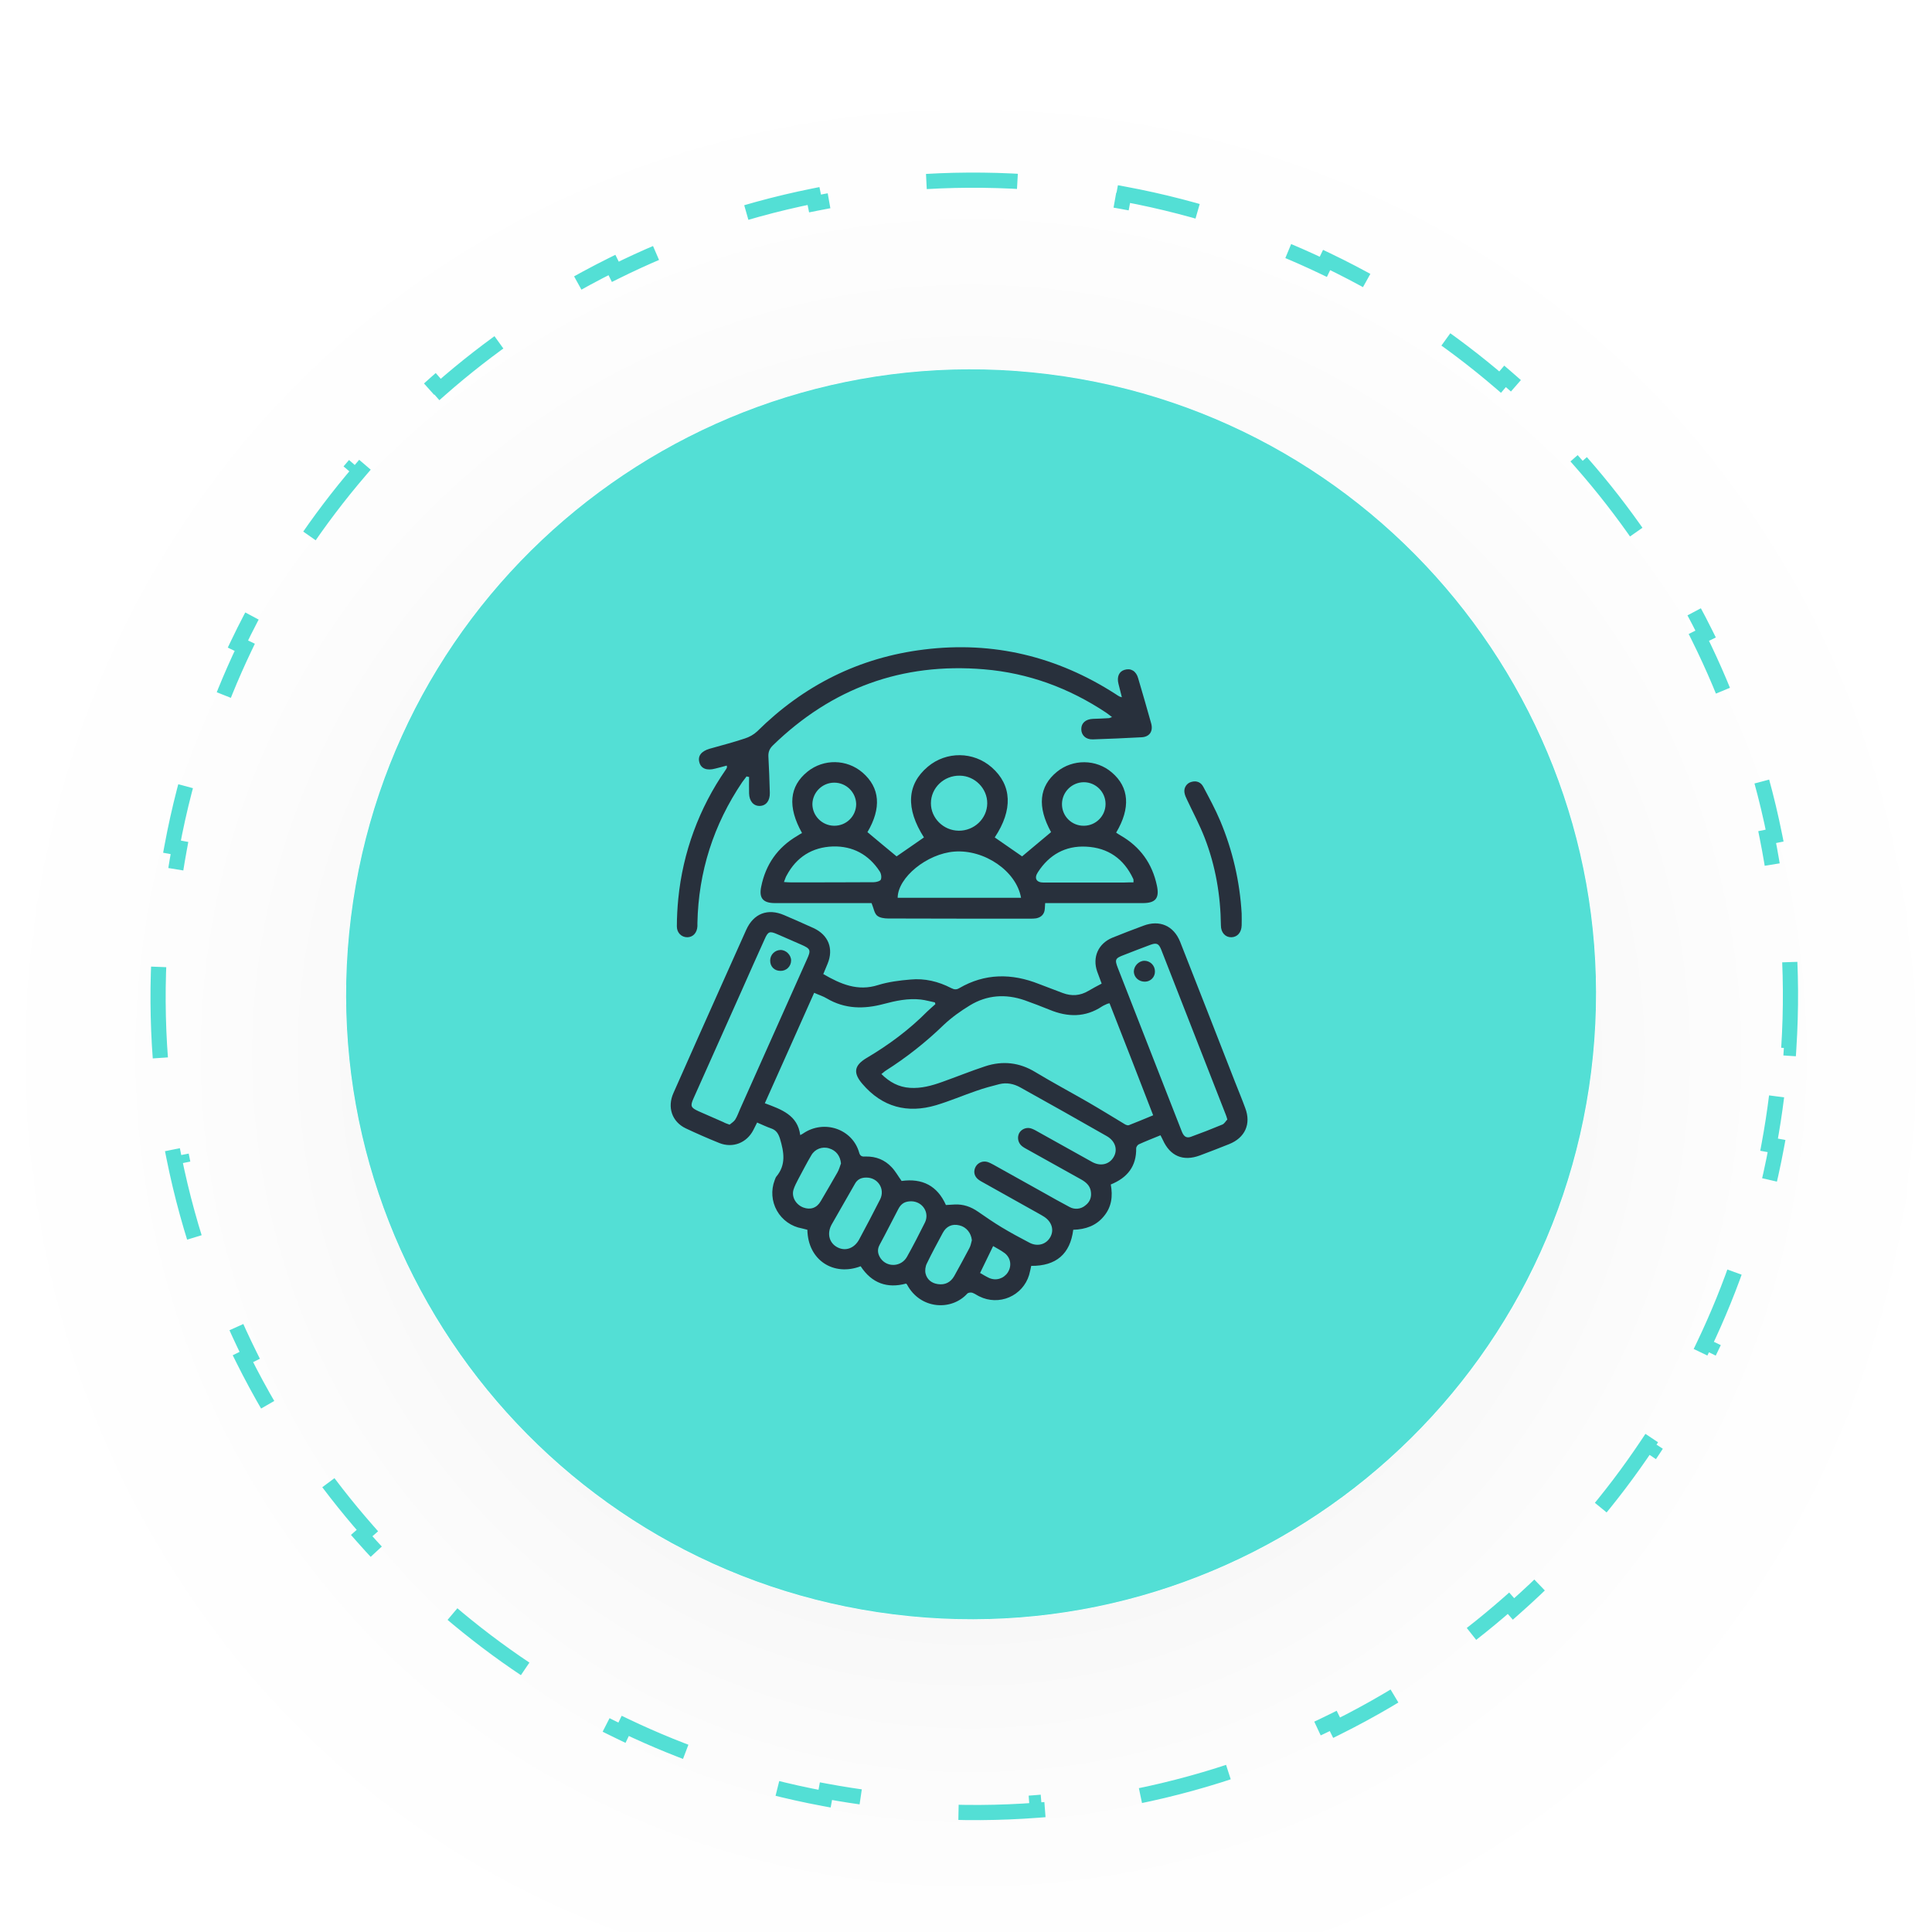
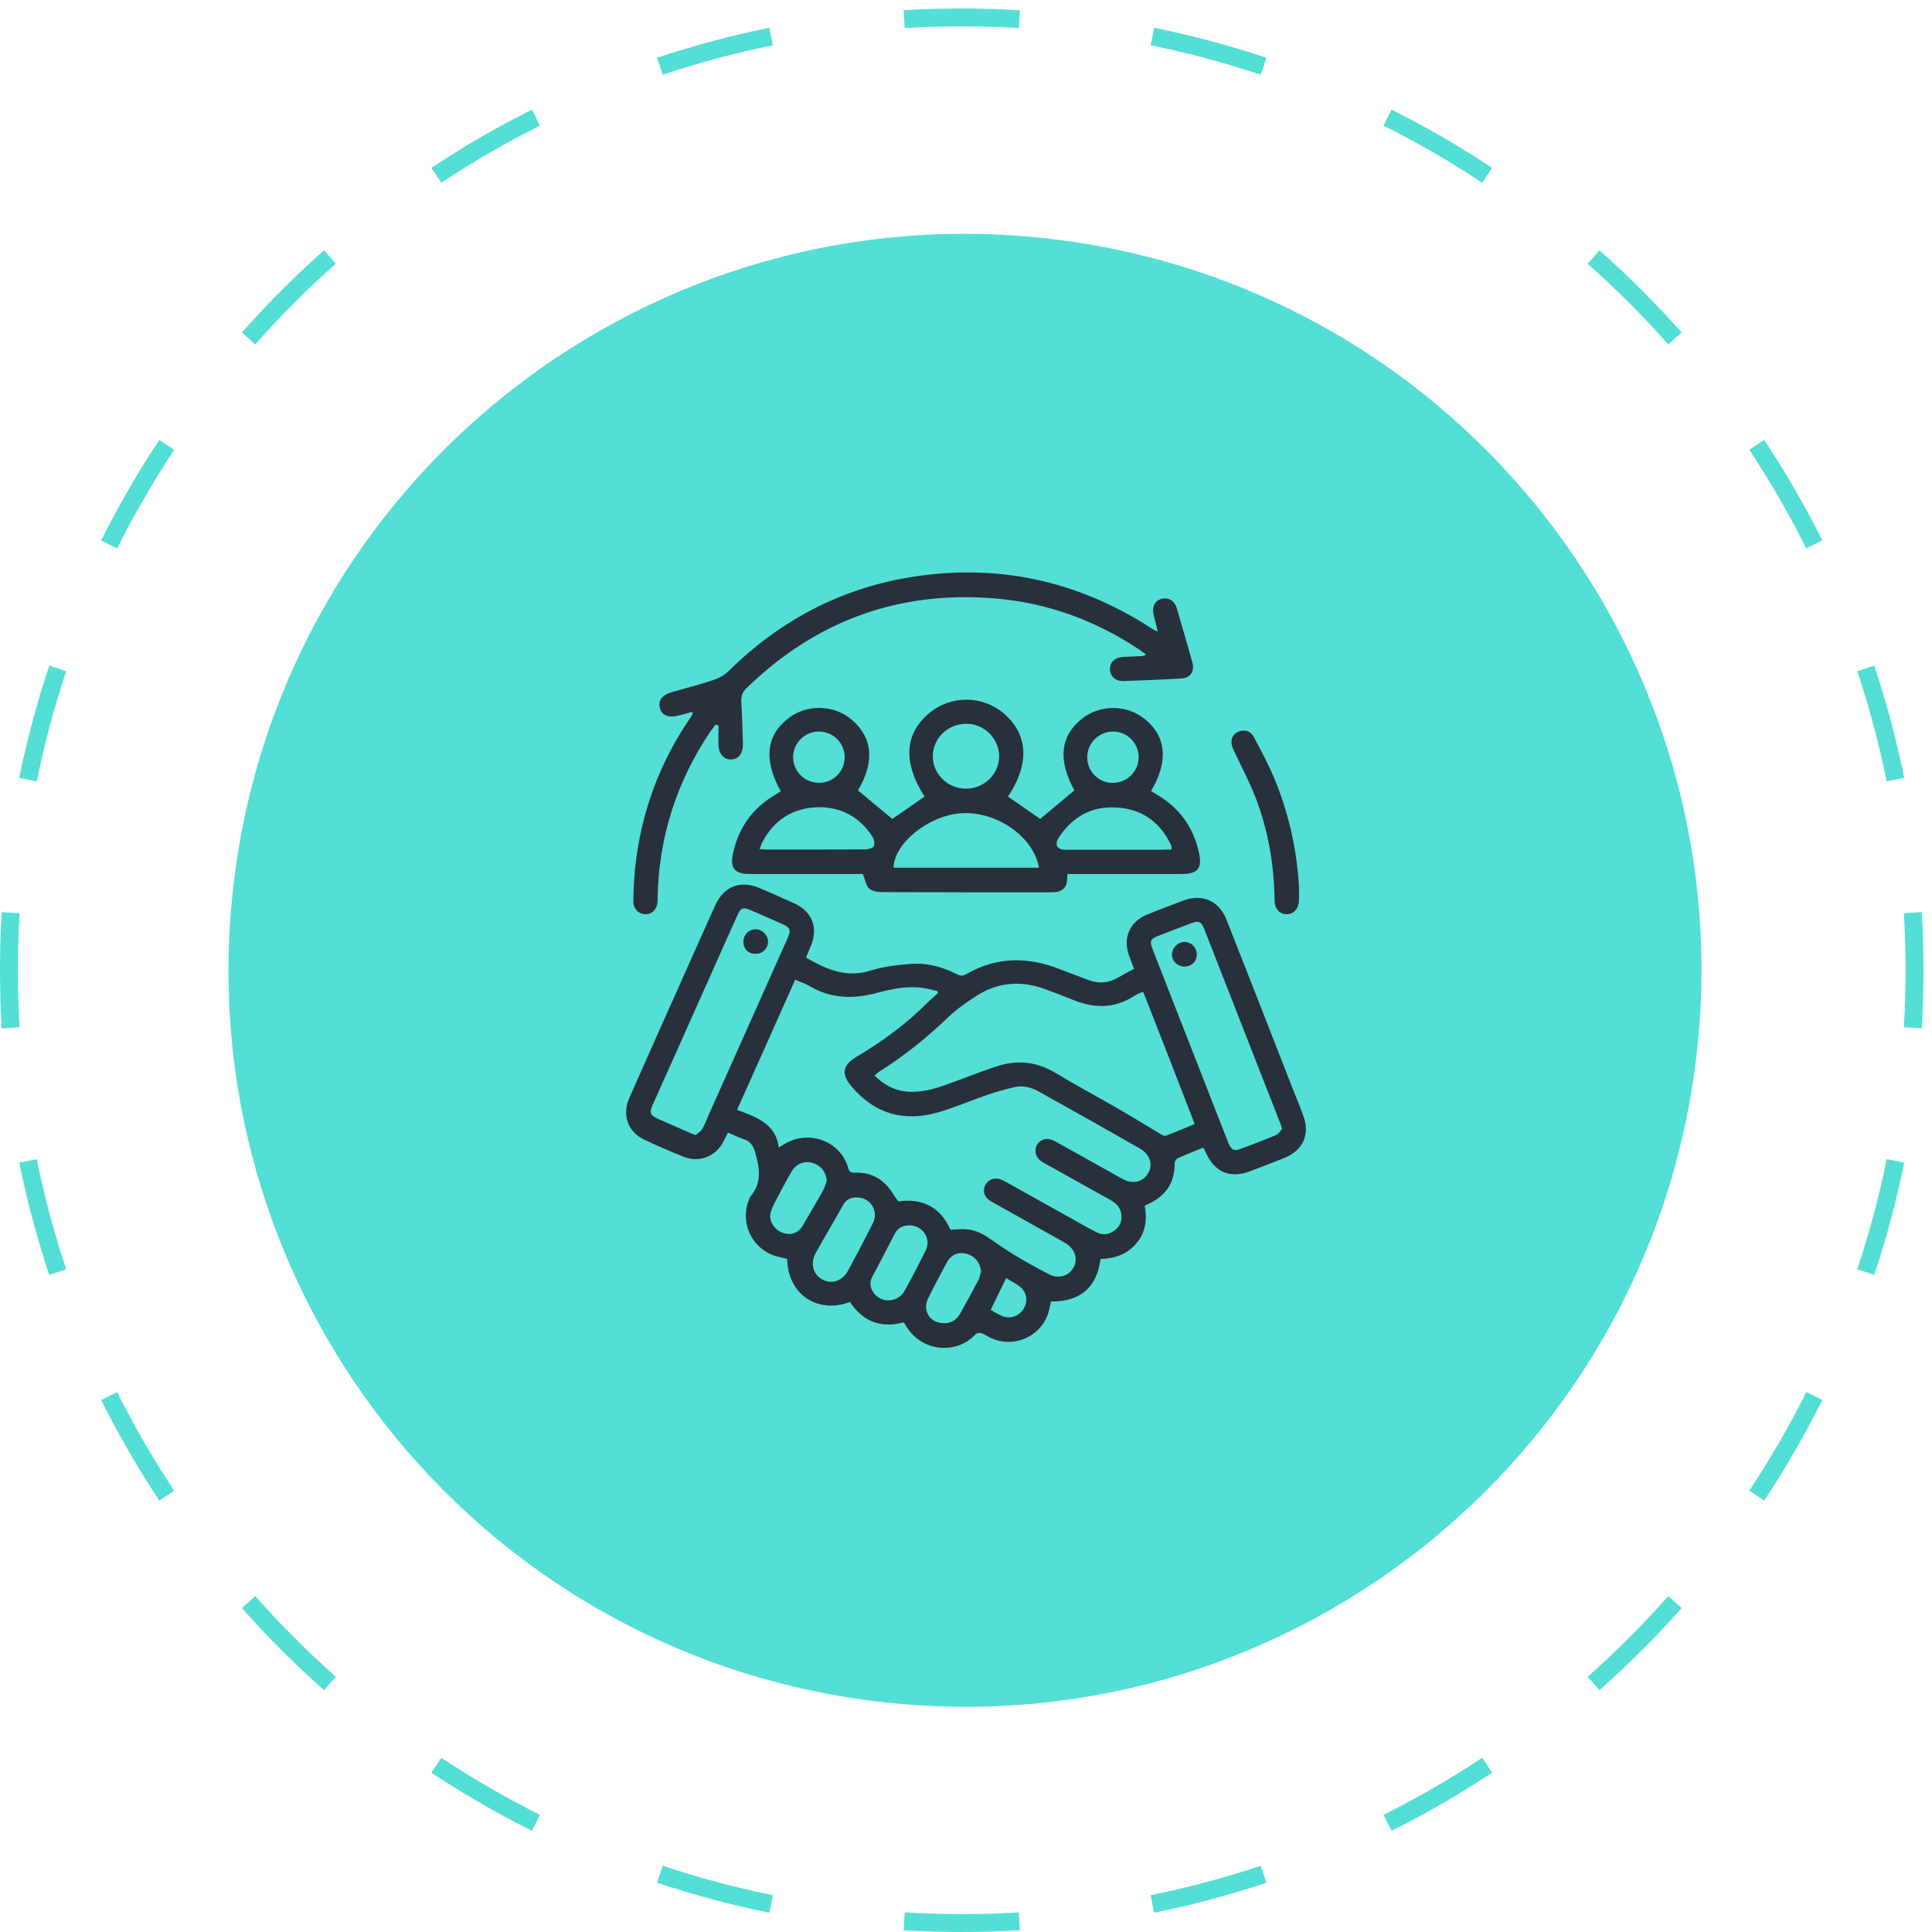
- <svg xmlns="http://www.w3.org/2000/svg" viewBox="0 0 140 140" fill="none">
-   <g transform="translate(-24 -18) scale(1.1)">
-     <g filter="url(#a)">
-       <path d="M126.64 86.956c2.812-22.561-13.197-43.13-35.759-45.943-22.56-2.812-43.13 13.197-45.943 35.758-2.812 22.561 13.197 43.131 35.758 45.943 22.562 2.813 43.131-13.197 45.944-35.758Z" fill="#53DFD5" />
-     </g>
-     <path d="M138.853 88.589a53.279 53.279 0 0 1-.493 3.182l.492.091a53.864 53.864 0 0 1-1.901 7.33l-.474-.16a52.922 52.922 0 0 1-2.418 5.962l.451.216a53.44 53.44 0 0 1-3.743 6.583l-.416-.278a53.411 53.411 0 0 1-3.885 5.127l.379.325a53.942 53.942 0 0 1-5.322 5.389l-.33-.376a53.664 53.664 0 0 1-5.076 3.951l.282.412a53.835 53.835 0 0 1-6.53 3.837l-.222-.448a53.178 53.178 0 0 1-5.923 2.507l.167.472a53.616 53.616 0 0 1-7.3 2.013l-.099-.49a52.907 52.907 0 0 1-6.373.88l.038.498c-2.49.19-5.018.208-7.572.044l.032-.499a54.08 54.08 0 0 1-6.388-.797l-.091.492a53.872 53.872 0 0 1-7.33-1.901l.16-.474a52.96 52.96 0 0 1-5.962-2.418l-.216.451a53.435 53.435 0 0 1-6.583-3.743l.277-.416a53.299 53.299 0 0 1-5.126-3.885l-.325.379a53.89 53.89 0 0 1-5.389-5.322l.376-.33a53.63 53.63 0 0 1-3.951-5.076l-.412.282a53.92 53.92 0 0 1-3.837-6.53l.448-.222a53.25 53.25 0 0 1-2.507-5.923l-.472.167a53.427 53.427 0 0 1-2.013-7.3l.49-.099a52.867 52.867 0 0 1-.88-6.373l-.498.038a53.783 53.783 0 0 1-.044-7.572l.5.032a54.16 54.16 0 0 1 .796-6.388l-.492-.091a53.8 53.8 0 0 1 1.901-7.33l.474.16c.69-2.051 1.499-4.04 2.418-5.962l-.451-.216a53.426 53.426 0 0 1 3.743-6.583l.416.277a53.202 53.202 0 0 1 3.886-5.126l-.38-.325a53.967 53.967 0 0 1 5.322-5.389l.33.376a53.61 53.61 0 0 1 5.076-3.951l-.282-.412a53.981 53.981 0 0 1 6.53-3.837l.222.448a53.212 53.212 0 0 1 5.923-2.507l-.167-.472a53.429 53.429 0 0 1 7.3-2.013l.1.49a52.868 52.868 0 0 1 6.372-.88l-.038-.498c2.49-.19 5.018-.208 7.572-.044l-.032.5a54.144 54.144 0 0 1 6.388.796l.091-.492a53.826 53.826 0 0 1 7.33 1.901l-.16.474a52.802 52.802 0 0 1 5.962 2.418l.216-.451a53.431 53.431 0 0 1 6.583 3.743l-.278.416a53.15 53.15 0 0 1 5.127 3.886l.325-.38a54.027 54.027 0 0 1 5.389 5.322l-.376.33a53.643 53.643 0 0 1 3.951 5.076l.412-.282a53.895 53.895 0 0 1 3.837 6.53l-.448.222a53.133 53.133 0 0 1 2.507 5.923l.472-.167a53.59 53.59 0 0 1 2.013 7.3l-.49.1c.419 2.088.715 4.215.88 6.372l.498-.038c.19 2.49.208 5.018.044 7.572l-.499-.032a54.065 54.065 0 0 1-.304 3.206Z" stroke="#53DFD5" stroke-dasharray="6 7" />
-     <path d="M78.515 99.779c-1.755.676-3.475-.373-3.51-2.402-.118-.023-.236-.07-.365-.093a2.364 2.364 0 0 1-1.79-3.171c.035-.082.058-.175.105-.234.66-.78.507-1.62.248-2.494-.106-.339-.248-.572-.59-.688-.305-.105-.588-.245-.918-.385-.094.175-.165.338-.247.49-.436.85-1.355 1.212-2.238.862a42.133 42.133 0 0 1-2.214-.967c-.907-.432-1.237-1.388-.813-2.332 1.072-2.425 2.155-4.85 3.239-7.275.518-1.154 1.037-2.32 1.555-3.474.483-1.073 1.413-1.434 2.497-.968.647.28 1.295.56 1.931.851.99.455 1.343 1.364.93 2.355-.093.222-.188.455-.282.677 1.142.664 2.273 1.154 3.616.722.683-.21 1.413-.303 2.12-.361.942-.093 1.85.128 2.685.56.189.093.33.128.53.011 1.696-.99 3.463-.99 5.253-.28.519.199 1.049.397 1.567.595.589.221 1.142.186 1.696-.14.27-.163.565-.315.871-.478-.106-.28-.2-.536-.294-.793-.33-.944.07-1.842.99-2.227.682-.28 1.366-.536 2.049-.792 1.072-.408 2.002 0 2.426 1.06a2933.46 2933.46 0 0 1 3.616 9.234c.224.572.459 1.131.671 1.714.401 1.05-.012 1.959-1.06 2.378-.636.257-1.284.502-1.931.747-1.096.407-1.956.046-2.438-1.026-.036-.094-.095-.175-.154-.304-.482.199-.965.385-1.425.595-.082.035-.176.175-.176.257.023 1.189-.578 1.946-1.673 2.39.141.769.059 1.48-.46 2.098-.506.618-1.2.863-2.013.886-.2 1.597-1.13 2.39-2.768 2.378-.047.21-.083.408-.141.607a2.333 2.333 0 0 1-3.263 1.41c-.153-.07-.306-.186-.471-.245-.094-.035-.271-.011-.33.047-1.048 1.166-3.11 1.049-3.98-.595-.013-.011-.024-.023-.06-.058-1.236.338-2.261-.023-2.991-1.142Zm5.618-4.034.589-.035c.565-.023 1.06.151 1.53.478.507.35 1.014.7 1.532 1.014.6.362 1.225.7 1.85 1.026.53.28 1.106.117 1.377-.373.26-.466.094-1.003-.4-1.329-.118-.082-.26-.152-.377-.222-1.201-.676-2.403-1.34-3.604-2.017-.13-.07-.26-.14-.377-.233-.271-.221-.318-.536-.165-.827a.672.672 0 0 1 .79-.315c.14.046.27.116.4.186a790.69 790.69 0 0 1 3.262 1.82c.577.325 1.154.652 1.731.955a.915.915 0 0 0 1.037-.093c.33-.245.436-.583.365-.968-.07-.361-.318-.571-.624-.746-1.178-.653-2.356-1.317-3.534-1.97-.13-.07-.259-.14-.377-.233a.697.697 0 0 1-.176-.863.677.677 0 0 1 .836-.28c.153.058.294.14.436.222 1.178.652 2.355 1.317 3.533 1.97.554.303 1.13.163 1.414-.327.282-.478.117-1.049-.448-1.375a549.136 549.136 0 0 0-5.712-3.218c-.424-.233-.884-.327-1.367-.21-.506.128-1.024.268-1.519.443-.883.303-1.755.676-2.65.945-1.896.56-3.545.128-4.853-1.4-.624-.722-.553-1.212.26-1.702 1.46-.862 2.815-1.865 4.004-3.066.177-.175.365-.326.542-.49-.012-.034-.024-.081-.035-.116-.307-.058-.613-.152-.93-.187-.837-.093-1.65.082-2.439.292-1.307.35-2.556.338-3.745-.362-.248-.151-.53-.233-.837-.373-1.083 2.437-2.155 4.827-3.25 7.275 1.095.408 2.167.781 2.332 2.099.117-.059.153-.082.188-.105 1.378-.944 3.263-.303 3.698 1.27.071.257.236.257.436.245.672-.011 1.249.222 1.696.7.248.256.424.583.66.91 1.366-.187 2.355.314 2.92 1.585Zm10.777-13.29c-.094.023-.118.023-.142.034-.117.058-.247.105-.353.175-1.107.734-2.261.711-3.45.221a39.983 39.983 0 0 0-1.65-.629c-1.248-.431-2.473-.35-3.604.338-.612.373-1.201.793-1.72 1.282a23.879 23.879 0 0 1-3.827 3.02c-.095.058-.165.14-.283.222.542.536 1.142.862 1.884.909.742.047 1.425-.14 2.109-.385.954-.338 1.896-.723 2.85-1.037 1.142-.374 2.25-.257 3.298.384 1.142.688 2.32 1.318 3.474 1.982.825.478 1.638.98 2.45 1.47.07.034.177.07.236.046.53-.21 1.048-.42 1.602-.653-.955-2.483-1.909-4.92-2.874-7.38Zm7.761 7.659c-.047-.163-.07-.245-.106-.327-1.413-3.625-2.838-7.24-4.251-10.865-.165-.408-.307-.467-.719-.315-.577.21-1.154.443-1.731.664-.59.222-.624.303-.4.875 1.06 2.705 2.108 5.398 3.168 8.102.341.886.694 1.76 1.036 2.647.106.268.26.478.589.361a45.18 45.18 0 0 0 2.096-.816c.142-.07.224-.245.318-.326Zm-32.79.338c.106-.093.271-.187.365-.326.142-.222.224-.479.33-.712 1.473-3.287 2.933-6.575 4.405-9.863.271-.594.236-.688-.377-.956-.518-.233-1.048-.454-1.578-.688-.506-.221-.612-.186-.836.327a436.014 436.014 0 0 0-1.531 3.427c-1.049 2.355-2.109 4.71-3.157 7.065-.224.502-.176.607.33.84.553.245 1.095.478 1.649.723.094.058.212.093.4.163Zm8.999 3.486c-.33 0-.59.116-.754.431-.495.886-1.025 1.772-1.52 2.658-.33.595-.164 1.224.378 1.504.53.28 1.118.07 1.436-.524.471-.875.93-1.75 1.379-2.635.341-.688-.154-1.446-.92-1.434Zm2.968 1.562c-.4 0-.66.14-.848.501-.412.781-.813 1.586-1.237 2.367-.177.326-.118.618.07.898.437.606 1.355.56 1.732-.105.412-.735.801-1.493 1.178-2.25.33-.653-.141-1.4-.895-1.411Zm-4.629-2.495c-.047-.49-.318-.851-.777-.99a.997.997 0 0 0-1.178.454c-.306.513-.577 1.05-.86 1.574-.118.233-.247.466-.318.71-.13.467.165.969.648 1.155.471.175.895.035 1.154-.42.365-.63.742-1.259 1.096-1.888.106-.187.164-.397.235-.595Zm8.622 5.06c-.047-.478-.365-.874-.825-.98-.471-.116-.86.059-1.095.502-.354.664-.719 1.329-1.049 2.017-.094.186-.129.454-.082.653.094.396.4.641.813.699.47.07.836-.116 1.072-.524a93.79 93.79 0 0 0 1-1.843c.083-.151.118-.338.166-.524Zm1.401.385-.86 1.772c.2.116.39.233.59.326.459.21.965.047 1.236-.361.27-.42.2-.945-.189-1.26-.247-.186-.518-.326-.777-.477Z" fill="#28303C" />
-     <path d="M95.346 71.215c.094.059.188.129.294.187 1.296.746 2.085 1.854 2.39 3.3.178.827-.082 1.154-.93 1.154h-6.43c-.012.151-.012.256-.024.373-.023.35-.224.56-.565.63-.13.022-.26.022-.4.022-3.122 0-6.243 0-9.364-.011-.248 0-.566-.047-.73-.198-.177-.164-.213-.478-.354-.816h-6.36c-.79 0-1.072-.327-.907-1.096.295-1.446 1.072-2.565 2.356-3.323.106-.07.224-.14.33-.198-.966-1.726-.837-3.078.365-4.046a2.835 2.835 0 0 1 3.615.058c1.166 1.003 1.26 2.356.33 3.93.636.536 1.272 1.06 1.92 1.597.565-.385 1.178-.816 1.802-1.248-1.213-1.9-1.13-3.497.26-4.663a3.23 3.23 0 0 1 4.204.046c1.343 1.178 1.402 2.81.2 4.617.613.42 1.213.84 1.802 1.248.613-.513 1.26-1.05 1.908-1.598-.918-1.667-.8-3.007.389-3.975 1.048-.851 2.591-.84 3.616.046 1.142.968 1.248 2.344.282 3.964Zm-6.266 4.29c-.307-1.76-2.415-3.194-4.394-3.042-1.802.14-3.722 1.702-3.733 3.043h8.127Zm7.408-1.013v-.164a.216.216 0 0 0-.023-.081c-.613-1.306-1.65-2.04-3.098-2.11-1.366-.07-2.438.536-3.18 1.69-.26.396-.094.676.377.676h5.253c.224-.011.436-.011.671-.011Zm-23.026-.024c.188.012.318.023.447.023 1.826 0 3.652 0 5.465-.011.165 0 .425-.07.472-.175.058-.152.023-.397-.083-.548-.718-1.096-1.767-1.667-3.074-1.632-1.366.046-2.403.7-3.05 1.912-.071.116-.106.256-.177.431Zm11.507-3.38c1.025.01 1.873-.794 1.885-1.796.011-.98-.813-1.819-1.802-1.83-1.049-.024-1.909.804-1.909 1.818 0 .98.825 1.796 1.826 1.807Zm6.808-1.773a1.418 1.418 0 0 0 1.437 1.446 1.433 1.433 0 1 0 0-2.868 1.45 1.45 0 0 0-1.437 1.422Zm-13.557.012a1.443 1.443 0 0 0-2.885 0c0 .78.636 1.422 1.425 1.434.813.011 1.46-.63 1.46-1.434Z" fill="#28303C" />
-     <path d="M71 67.508c-.094.128-.188.245-.282.373-1.897 2.81-2.886 5.91-2.957 9.28v.222c-.023.431-.294.723-.671.723-.377 0-.683-.292-.683-.712 0-.606.035-1.224.094-1.83a17.98 17.98 0 0 1 3.121-8.487.627.627 0 0 0 .083-.152c.011-.023 0-.046-.012-.128-.26.07-.507.14-.754.198-.553.152-.942 0-1.048-.408-.118-.42.118-.734.671-.898.778-.221 1.555-.42 2.32-.676.295-.093.59-.256.813-.466 3.062-3.031 6.714-4.873 11.013-5.398 4.558-.56 8.762.466 12.602 2.938.082.058.177.116.26.163.023.012.058.012.152.047-.082-.315-.153-.606-.223-.886-.118-.455.035-.816.4-.921.412-.129.766.081.895.548.295.99.577 1.982.86 2.984.141.513-.106.886-.636.91-1.072.058-2.144.104-3.216.14-.459.011-.753-.28-.753-.677 0-.396.282-.653.765-.676.354-.012.707-.023 1.06-.047.036 0 .083-.035.2-.07-.153-.116-.27-.21-.388-.291-2.438-1.62-5.112-2.611-8.045-2.856-5.406-.455-10.035 1.247-13.91 5.013-.211.21-.306.42-.294.723.047.804.07 1.597.094 2.401.012.525-.247.851-.66.863-.411.012-.694-.315-.706-.828-.012-.361 0-.723 0-1.084a.345.345 0 0 1-.165-.035ZM103.614 76.543c0 .257.011.525 0 .781-.012.467-.283.77-.672.782-.4.011-.695-.303-.695-.781-.023-1.983-.353-3.918-1.071-5.772-.33-.85-.766-1.667-1.155-2.494-.07-.152-.153-.315-.176-.49a.622.622 0 0 1 .471-.7c.341-.093.624.035.777.338.389.735.789 1.47 1.107 2.227a18.426 18.426 0 0 1 1.414 6.11ZM97.195 79.656a.695.695 0 0 1 .706.688.66.66 0 0 1-.647.688c-.4.011-.719-.268-.743-.641-.011-.373.307-.723.684-.735ZM73.226 80.32c-.4 0-.683-.29-.671-.699a.694.694 0 0 1 .671-.676c.365-.012.707.326.707.688 0 .396-.318.7-.707.688Z" fill="#28303C" />
-   </g>
-   <defs>
-     <filter id="a" x="-5.382" y="-9.307" width="182.342" height="182.342" filterUnits="userSpaceOnUse" color-interpolation-filters="sRGB">
-       <feFlood flood-opacity="0" result="BackgroundImageFix" />
-       <feGaussianBlur in="BackgroundImageFix" stdDeviation="25" />
-       <feComposite in2="SourceAlpha" operator="in" result="effect1_backgroundBlur_1338_6" />
-       <feColorMatrix in="SourceAlpha" values="0 0 0 0 0 0 0 0 0 0 0 0 0 0 0 0 0 0 127 0" result="hardAlpha" />
-       <feOffset dy="4" />
-       <feGaussianBlur stdDeviation="22" />
-       <feComposite in2="hardAlpha" operator="out" />
-       <feColorMatrix values="0 0 0 0 0 0 0 0 0 0 0 0 0 0 0 0 0 0 0.05 0" />
-       <feBlend in2="effect1_backgroundBlur_1338_6" result="effect2_dropShadow_1338_6" />
-       <feBlend in="SourceGraphic" in2="effect2_dropShadow_1338_6" result="shape" />
-     </filter>
-   </defs>
+ <svg xmlns="http://www.w3.org/2000/svg" width="108" height="108" viewBox="0 0 108 108" fill="none">
+   <path d="M94.794 59.334C97.606 36.773 81.597 16.203 59.036 13.391C36.474 10.579 15.905 26.588 13.092 49.149C10.28 71.71 26.29 92.28 48.851 95.092C71.412 97.905 91.981 81.895 94.794 59.334Z" fill="#53DFD5" />
+   <path fill-rule="evenodd" clip-rule="evenodd" d="M57.011 0.572L56.952 1.57C55.897 1.507 54.833 1.475 53.762 1.475C52.691 1.475 51.628 1.507 50.573 1.57L50.514 0.572C51.588 0.508 52.672 0.475 53.762 0.475C54.853 0.475 55.936 0.508 57.011 0.572ZM43.005 1.552L43.205 2.532C41.104 2.958 39.049 3.509 37.048 4.177L36.731 3.229C38.771 2.548 40.865 1.986 43.005 1.552ZM29.736 6.129C27.793 7.102 25.917 8.189 24.116 9.381L24.669 10.214C26.435 9.044 28.277 7.978 30.184 7.024L29.736 6.129ZM18.111 13.995L18.774 14.743C17.184 16.154 15.679 17.659 14.268 19.25L13.52 18.586C14.957 16.966 16.49 15.432 18.111 13.995ZM8.906 24.592L9.739 25.144C8.569 26.91 7.503 28.752 6.548 30.659L5.654 30.211C6.627 28.268 7.713 26.392 8.906 24.592ZM2.754 37.206L3.702 37.523C3.034 39.525 2.483 41.579 2.056 43.68L1.076 43.481C1.511 41.34 2.073 39.246 2.754 37.206ZM0.097 50.989L1.095 51.048C1.032 52.103 1 53.167 1 54.238C1 55.309 1.032 56.372 1.095 57.427L0.097 57.486C0.032 56.412 -2.30235e-06 55.328 -2.35003e-06 54.238C-2.39771e-06 53.147 0.032 52.064 0.097 50.989ZM1.076 64.995L2.056 64.796C2.483 66.896 3.034 68.951 3.702 70.952L2.754 71.269C2.073 69.229 1.511 67.135 1.076 64.995ZM5.654 78.264L6.548 77.816C7.503 79.723 8.569 81.565 9.739 83.332L8.906 83.884C7.713 82.083 6.627 80.207 5.654 78.264ZM13.52 89.889L14.268 89.225C15.679 90.816 17.184 92.321 18.774 93.732L18.111 94.48C16.49 93.043 14.957 91.51 13.52 89.889ZM24.116 99.094L24.669 98.261C26.435 99.431 28.277 100.497 30.184 101.452L29.736 102.346C27.793 101.373 25.917 100.287 24.116 99.094ZM36.731 105.246L37.048 104.298C39.049 104.966 41.104 105.517 43.205 105.944L43.005 106.924C40.865 106.489 38.771 105.927 36.731 105.246ZM50.514 107.903C51.588 107.968 52.672 108 53.762 108C54.853 108 55.936 107.968 57.011 107.903L56.952 106.905C55.897 106.968 54.833 107 53.762 107C52.691 107 51.628 106.968 50.573 106.905L50.514 107.903ZM64.519 106.924L64.32 105.944C66.421 105.517 68.475 104.966 70.477 104.298L70.793 105.246C68.754 105.927 66.66 106.489 64.519 106.924ZM77.789 102.346L77.341 101.452C79.248 100.497 81.09 99.431 82.856 98.261L83.409 99.094C81.608 100.287 79.732 101.373 77.789 102.346ZM89.414 94.48L88.75 93.732C90.341 92.321 91.846 90.816 93.257 89.225L94.005 89.889C92.568 91.51 91.034 93.043 89.414 94.48ZM98.619 83.884L97.785 83.332C98.956 81.565 100.022 79.723 100.976 77.816L101.871 78.264C100.898 80.207 99.811 82.083 98.619 83.884ZM104.771 71.269L103.823 70.952C104.491 68.951 105.042 66.896 105.468 64.796L106.448 64.995C106.014 67.135 105.452 69.229 104.771 71.269ZM107.428 57.486L106.43 57.427C106.493 56.372 106.525 55.309 106.525 54.238C106.525 53.167 106.493 52.103 106.43 51.048L107.428 50.989C107.492 52.064 107.525 53.147 107.525 54.238C107.525 55.328 107.492 56.412 107.428 57.486ZM106.448 43.481L105.468 43.68C105.042 41.579 104.491 39.525 103.823 37.523L104.771 37.206C105.452 39.246 106.014 41.34 106.448 43.481ZM101.871 30.211C100.898 28.268 99.811 26.392 98.619 24.591L97.785 25.144C98.956 26.91 100.022 28.752 100.976 30.659L101.871 30.211ZM94.005 18.586L93.257 19.25C91.846 17.659 90.341 16.154 88.75 14.743L89.414 13.995C91.034 15.432 92.568 16.965 94.005 18.586ZM83.409 9.381L82.856 10.214C81.09 9.044 79.248 7.978 77.341 7.024L77.789 6.129C79.732 7.102 81.608 8.189 83.409 9.381ZM70.793 3.229L70.477 4.177C68.475 3.509 66.421 2.958 64.32 2.532L64.519 1.552C66.66 1.986 68.754 2.548 70.793 3.229Z" fill="#53DFD5" />
+   <path d="M47.515 72.779C45.76 73.455 44.04 72.406 44.005 70.377C43.887 70.354 43.769 70.307 43.64 70.284C42.179 70.016 41.319 68.5 41.849 67.113C41.885 67.031 41.908 66.938 41.955 66.879C42.615 66.098 42.462 65.259 42.203 64.385C42.097 64.046 41.955 63.813 41.614 63.697C41.308 63.592 41.025 63.452 40.695 63.312C40.601 63.487 40.53 63.65 40.448 63.802C40.012 64.653 39.093 65.014 38.21 64.664C37.456 64.361 36.714 64.035 35.996 63.697C35.089 63.265 34.759 62.309 35.183 61.365C36.255 58.94 37.338 56.515 38.422 54.09C38.94 52.936 39.459 51.77 39.977 50.616C40.46 49.543 41.39 49.182 42.474 49.648C43.121 49.928 43.769 50.208 44.405 50.499C45.395 50.954 45.748 51.863 45.336 52.854C45.242 53.076 45.147 53.309 45.053 53.531C46.196 54.195 47.326 54.685 48.669 54.253C49.352 54.044 50.082 53.95 50.789 53.892C51.731 53.799 52.638 54.02 53.474 54.452C53.663 54.545 53.804 54.58 54.004 54.463C55.7 53.472 57.467 53.472 59.257 54.183C59.776 54.382 60.306 54.58 60.824 54.778C61.413 54.999 61.966 54.965 62.52 54.638C62.791 54.475 63.085 54.323 63.392 54.16C63.285 53.88 63.191 53.624 63.097 53.367C62.767 52.423 63.168 51.525 64.086 51.141C64.769 50.861 65.453 50.604 66.136 50.348C67.208 49.94 68.138 50.348 68.562 51.409C69.775 54.486 70.977 57.564 72.178 60.642C72.402 61.213 72.637 61.773 72.849 62.356C73.25 63.405 72.838 64.315 71.789 64.734C71.153 64.991 70.505 65.236 69.858 65.48C68.762 65.888 67.903 65.527 67.42 64.454C67.384 64.361 67.325 64.28 67.266 64.151C66.784 64.35 66.301 64.536 65.841 64.746C65.759 64.781 65.665 64.921 65.665 65.002C65.688 66.192 65.088 66.949 63.992 67.392C64.133 68.162 64.051 68.873 63.533 69.491C63.026 70.109 62.331 70.354 61.519 70.377C61.319 71.974 60.388 72.767 58.751 72.755C58.704 72.965 58.669 73.163 58.61 73.362C58.186 74.737 56.654 75.402 55.347 74.772C55.194 74.702 55.041 74.586 54.876 74.527C54.782 74.492 54.605 74.516 54.546 74.574C53.498 75.74 51.437 75.623 50.565 73.979C50.553 73.968 50.542 73.956 50.506 73.921C49.27 74.259 48.245 73.898 47.515 72.779ZM53.133 68.745C53.345 68.733 53.533 68.722 53.722 68.71C54.287 68.686 54.782 68.861 55.253 69.188C55.759 69.538 56.266 69.887 56.784 70.202C57.385 70.564 58.009 70.902 58.633 71.228C59.163 71.508 59.74 71.345 60.011 70.855C60.27 70.389 60.105 69.852 59.611 69.526C59.493 69.444 59.352 69.374 59.234 69.304C58.032 68.628 56.831 67.964 55.63 67.287C55.5 67.218 55.371 67.148 55.253 67.054C54.982 66.833 54.935 66.518 55.088 66.227C55.253 65.947 55.559 65.819 55.877 65.912C56.018 65.958 56.148 66.028 56.278 66.098C57.373 66.705 58.456 67.311 59.54 67.917C60.117 68.243 60.694 68.57 61.271 68.873C61.625 69.06 61.99 69.025 62.308 68.78C62.638 68.535 62.744 68.197 62.673 67.812C62.602 67.451 62.355 67.241 62.049 67.066C60.871 66.413 59.693 65.749 58.515 65.096C58.386 65.026 58.256 64.956 58.139 64.862C57.879 64.653 57.809 64.28 57.962 64C58.127 63.72 58.48 63.592 58.798 63.72C58.951 63.778 59.093 63.86 59.234 63.941C60.412 64.594 61.589 65.259 62.767 65.912C63.321 66.215 63.898 66.075 64.181 65.585C64.463 65.107 64.298 64.536 63.733 64.21C61.837 63.125 59.929 62.053 58.021 60.992C57.597 60.759 57.137 60.666 56.654 60.782C56.148 60.91 55.63 61.05 55.135 61.225C54.252 61.528 53.38 61.901 52.485 62.169C50.589 62.729 48.94 62.298 47.632 60.77C47.008 60.048 47.079 59.558 47.892 59.068C49.352 58.206 50.706 57.203 51.896 56.002C52.073 55.827 52.261 55.676 52.438 55.512C52.426 55.477 52.414 55.431 52.403 55.396C52.096 55.338 51.79 55.244 51.472 55.209C50.636 55.116 49.823 55.291 49.034 55.501C47.727 55.85 46.478 55.839 45.289 55.139C45.041 54.988 44.759 54.906 44.452 54.766C43.369 57.203 42.297 59.593 41.202 62.041C42.297 62.449 43.369 62.822 43.534 64.14C43.651 64.081 43.687 64.058 43.722 64.035C45.1 63.09 46.985 63.732 47.42 65.305C47.491 65.562 47.656 65.562 47.856 65.55C48.528 65.539 49.105 65.772 49.552 66.25C49.8 66.506 49.976 66.833 50.212 67.159C51.578 66.973 52.567 67.474 53.133 68.745ZM63.91 55.454C63.816 55.477 63.792 55.477 63.768 55.489C63.651 55.547 63.521 55.594 63.415 55.664C62.308 56.398 61.154 56.375 59.964 55.886C59.422 55.664 58.869 55.454 58.315 55.256C57.067 54.825 55.842 54.906 54.711 55.594C54.099 55.967 53.51 56.387 52.991 56.877C51.814 58.007 50.553 59.022 49.164 59.896C49.069 59.954 48.999 60.036 48.881 60.117C49.423 60.654 50.023 60.98 50.765 61.027C51.507 61.074 52.191 60.887 52.874 60.642C53.828 60.304 54.77 59.919 55.724 59.605C56.866 59.231 57.974 59.348 59.022 59.989C60.164 60.677 61.342 61.307 62.496 61.971C63.321 62.449 64.133 62.95 64.946 63.44C65.017 63.475 65.123 63.51 65.182 63.487C65.712 63.277 66.23 63.067 66.784 62.834C65.829 60.351 64.876 57.914 63.91 55.454ZM71.671 63.114C71.624 62.95 71.601 62.869 71.565 62.787C70.152 59.161 68.727 55.547 67.314 51.922C67.149 51.514 67.007 51.455 66.595 51.607C66.018 51.817 65.441 52.05 64.864 52.271C64.275 52.493 64.24 52.575 64.463 53.146C65.523 55.85 66.572 58.544 67.632 61.248C67.973 62.134 68.326 63.009 68.668 63.895C68.774 64.163 68.927 64.373 69.257 64.256C69.964 64 70.659 63.732 71.353 63.44C71.495 63.37 71.577 63.195 71.671 63.114ZM38.881 63.452C38.987 63.359 39.152 63.265 39.246 63.125C39.388 62.904 39.47 62.647 39.576 62.414C41.048 59.127 42.509 55.839 43.981 52.551C44.252 51.957 44.217 51.863 43.604 51.595C43.086 51.362 42.556 51.141 42.026 50.907C41.52 50.686 41.414 50.721 41.19 51.234C40.672 52.376 40.165 53.519 39.659 54.661C38.61 57.016 37.55 59.371 36.502 61.726C36.278 62.228 36.325 62.333 36.832 62.566C37.386 62.811 37.927 63.044 38.481 63.289C38.575 63.347 38.693 63.382 38.881 63.452ZM47.88 66.938C47.55 66.938 47.291 67.054 47.126 67.369C46.631 68.255 46.101 69.141 45.607 70.027C45.277 70.622 45.442 71.251 45.983 71.531C46.514 71.811 47.102 71.601 47.42 71.007C47.892 70.132 48.351 69.258 48.798 68.372C49.14 67.684 48.645 66.926 47.88 66.938ZM50.848 68.5C50.447 68.5 50.188 68.64 50 69.001C49.588 69.782 49.187 70.587 48.763 71.368C48.586 71.694 48.645 71.986 48.834 72.266C49.27 72.872 50.188 72.825 50.565 72.161C50.977 71.426 51.366 70.668 51.743 69.911C52.073 69.258 51.602 68.512 50.848 68.5ZM46.219 66.005C46.172 65.515 45.901 65.154 45.442 65.014C44.994 64.874 44.523 65.037 44.264 65.469C43.958 65.982 43.687 66.518 43.404 67.043C43.286 67.276 43.157 67.509 43.086 67.754C42.956 68.22 43.251 68.722 43.734 68.908C44.205 69.083 44.629 68.943 44.888 68.488C45.253 67.859 45.63 67.229 45.983 66.6C46.09 66.413 46.148 66.203 46.219 66.005ZM54.841 71.065C54.794 70.587 54.475 70.19 54.016 70.085C53.545 69.969 53.156 70.144 52.921 70.587C52.567 71.251 52.202 71.916 51.873 72.604C51.778 72.79 51.743 73.058 51.79 73.257C51.884 73.653 52.191 73.898 52.603 73.956C53.074 74.026 53.439 73.84 53.675 73.431C54.016 72.825 54.346 72.207 54.676 71.59C54.758 71.438 54.794 71.251 54.841 71.065ZM56.242 71.45C55.936 72.079 55.665 72.639 55.382 73.222C55.583 73.338 55.771 73.455 55.971 73.548C56.431 73.758 56.937 73.595 57.208 73.187C57.479 72.767 57.408 72.242 57.02 71.927C56.772 71.741 56.501 71.601 56.242 71.45Z" fill="#28303C" />
+   <path d="M64.346 44.215C64.44 44.274 64.534 44.344 64.64 44.402C65.936 45.148 66.725 46.256 67.031 47.701C67.208 48.529 66.948 48.856 66.1 48.856C64.145 48.856 62.19 48.856 60.223 48.856C60.047 48.856 59.87 48.856 59.67 48.856C59.658 49.007 59.658 49.112 59.646 49.229C59.623 49.578 59.422 49.788 59.081 49.858C58.951 49.882 58.822 49.882 58.68 49.882C55.559 49.882 52.438 49.882 49.317 49.87C49.069 49.87 48.751 49.823 48.587 49.672C48.41 49.508 48.374 49.194 48.233 48.856C48.163 48.856 47.998 48.856 47.833 48.856C45.842 48.856 43.864 48.856 41.873 48.856C41.084 48.856 40.801 48.529 40.966 47.76C41.261 46.314 42.038 45.195 43.322 44.437C43.428 44.367 43.545 44.297 43.651 44.239C42.686 42.513 42.815 41.161 44.017 40.193C45.065 39.342 46.608 39.366 47.633 40.252C48.798 41.254 48.893 42.607 47.962 44.181C48.598 44.717 49.234 45.242 49.882 45.778C50.447 45.393 51.06 44.962 51.684 44.53C50.471 42.63 50.553 41.033 51.943 39.867C53.168 38.841 54.947 38.864 56.148 39.914C57.491 41.091 57.55 42.723 56.348 44.53C56.961 44.95 57.561 45.37 58.15 45.778C58.763 45.265 59.41 44.728 60.058 44.181C59.14 42.513 59.257 41.173 60.447 40.205C61.495 39.354 63.038 39.366 64.063 40.252C65.205 41.219 65.311 42.595 64.346 44.215ZM58.08 48.506C57.773 46.745 55.665 45.311 53.686 45.463C51.884 45.603 49.965 47.165 49.953 48.506C52.65 48.506 55.359 48.506 58.08 48.506ZM65.488 47.492C65.488 47.387 65.488 47.363 65.488 47.328C65.488 47.305 65.476 47.27 65.465 47.247C64.852 45.941 63.816 45.206 62.367 45.137C61.001 45.067 59.929 45.673 59.187 46.827C58.928 47.223 59.093 47.503 59.564 47.503C61.319 47.503 63.062 47.503 64.817 47.503C65.04 47.492 65.252 47.492 65.488 47.492ZM42.462 47.468C42.65 47.48 42.78 47.492 42.91 47.492C44.735 47.492 46.561 47.492 48.374 47.48C48.539 47.48 48.798 47.41 48.846 47.305C48.904 47.154 48.869 46.909 48.763 46.757C48.045 45.661 46.996 45.09 45.689 45.125C44.323 45.172 43.286 45.824 42.639 47.037C42.568 47.154 42.533 47.293 42.462 47.468ZM53.969 44.087C54.994 44.099 55.842 43.294 55.854 42.292C55.865 41.313 55.041 40.473 54.051 40.462C53.003 40.438 52.144 41.266 52.144 42.28C52.144 43.26 52.968 44.076 53.969 44.087ZM60.777 42.315C60.765 43.12 61.413 43.773 62.214 43.761C63.003 43.761 63.639 43.131 63.651 42.35C63.662 41.546 63.015 40.893 62.214 40.893C61.425 40.904 60.789 41.534 60.777 42.315ZM47.22 42.327C47.22 41.546 46.584 40.904 45.795 40.893C44.994 40.881 44.335 41.534 44.335 42.327C44.335 43.108 44.971 43.749 45.76 43.761C46.572 43.773 47.22 43.131 47.22 42.327Z" fill="#28303C" />
+   <path d="M40 40.508C39.906 40.636 39.811 40.753 39.717 40.881C37.821 43.691 36.831 46.792 36.761 50.161C36.761 50.231 36.761 50.313 36.761 50.383C36.737 50.814 36.466 51.106 36.089 51.106C35.712 51.106 35.406 50.814 35.406 50.394C35.406 49.788 35.442 49.17 35.501 48.564C35.819 45.474 36.855 42.642 38.622 40.077C38.657 40.03 38.681 39.983 38.704 39.925C38.716 39.902 38.704 39.879 38.692 39.797C38.433 39.867 38.186 39.937 37.938 39.995C37.385 40.147 36.996 39.995 36.89 39.587C36.773 39.167 37.008 38.852 37.562 38.689C38.339 38.468 39.116 38.27 39.882 38.013C40.176 37.92 40.471 37.757 40.695 37.547C43.757 34.516 47.408 32.673 51.707 32.149C56.265 31.589 60.47 32.615 64.31 35.087C64.392 35.145 64.486 35.203 64.569 35.25C64.592 35.262 64.628 35.262 64.722 35.297C64.639 34.982 64.569 34.691 64.498 34.411C64.38 33.956 64.533 33.595 64.898 33.49C65.311 33.361 65.664 33.571 65.794 34.038C66.088 35.029 66.371 36.02 66.653 37.022C66.795 37.535 66.547 37.908 66.017 37.931C64.946 37.99 63.874 38.036 62.802 38.071C62.343 38.083 62.048 37.792 62.048 37.395C62.048 36.999 62.331 36.742 62.814 36.719C63.167 36.707 63.52 36.696 63.874 36.672C63.909 36.672 63.956 36.637 64.074 36.602C63.921 36.486 63.803 36.393 63.685 36.311C61.247 34.691 58.574 33.7 55.641 33.455C50.235 33 45.606 34.702 41.731 38.468C41.519 38.678 41.425 38.888 41.437 39.191C41.484 39.995 41.507 40.788 41.531 41.592C41.543 42.117 41.283 42.443 40.871 42.455C40.459 42.467 40.176 42.14 40.165 41.627C40.153 41.266 40.165 40.904 40.165 40.543C40.094 40.543 40.047 40.531 40 40.508Z" fill="#28303C" />
+   <path d="M72.614 49.543C72.614 49.8 72.626 50.068 72.614 50.325C72.602 50.791 72.331 51.094 71.942 51.106C71.542 51.117 71.248 50.803 71.248 50.325C71.224 48.343 70.894 46.407 70.176 44.554C69.846 43.703 69.41 42.886 69.021 42.059C68.951 41.907 68.868 41.744 68.845 41.569C68.798 41.243 68.998 40.951 69.316 40.87C69.657 40.776 69.94 40.904 70.093 41.208C70.482 41.942 70.882 42.677 71.2 43.434C72.025 45.381 72.484 47.422 72.614 49.543Z" fill="#28303C" />
+   <path d="M66.195 52.656C66.572 52.644 66.89 52.947 66.902 53.344C66.902 53.729 66.643 54.008 66.254 54.032C65.854 54.043 65.536 53.764 65.512 53.391C65.5 53.017 65.818 52.668 66.195 52.656Z" fill="#28303C" />
+   <path d="M42.226 53.321C41.826 53.321 41.543 53.029 41.555 52.621C41.567 52.248 41.861 51.956 42.226 51.945C42.592 51.933 42.933 52.271 42.933 52.633C42.933 53.029 42.615 53.332 42.226 53.321Z" fill="#28303C" />
</svg>
